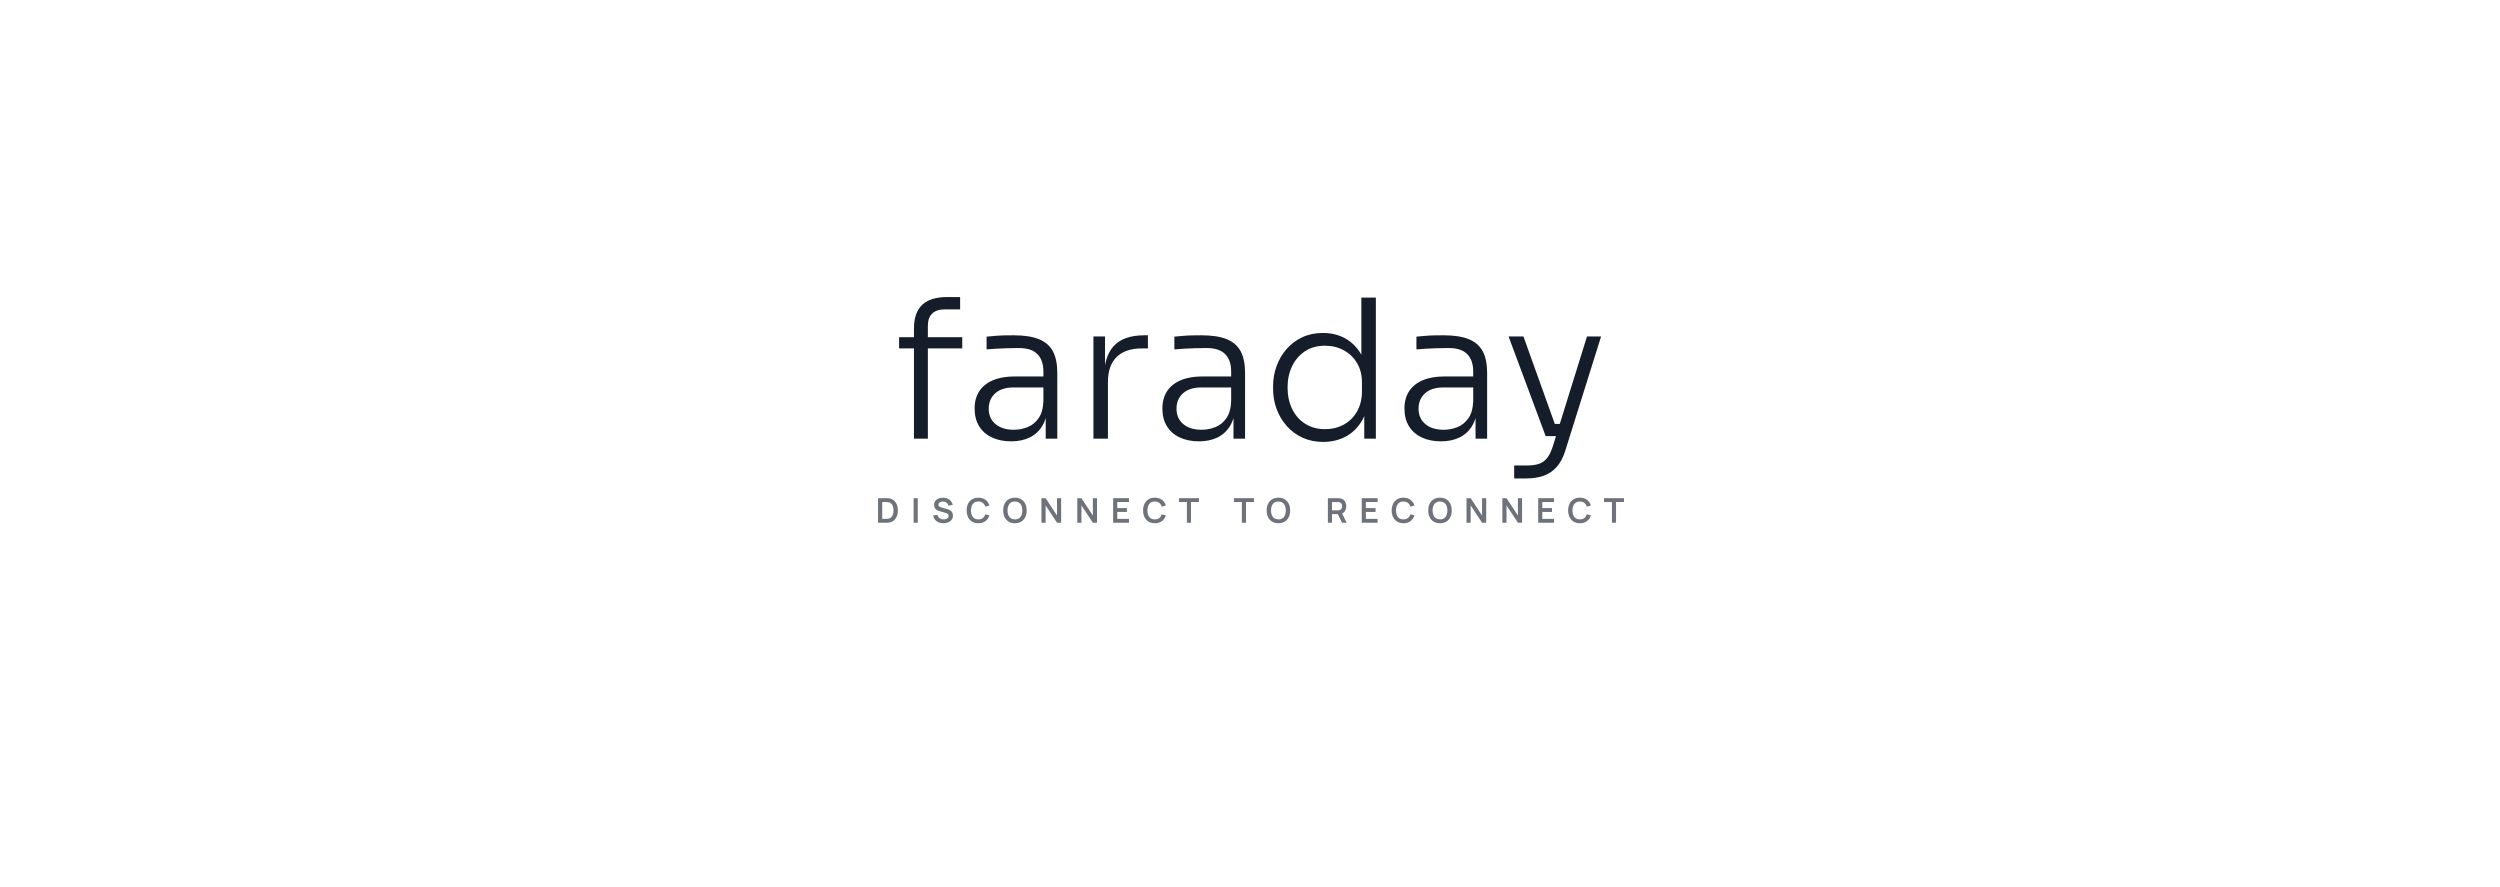
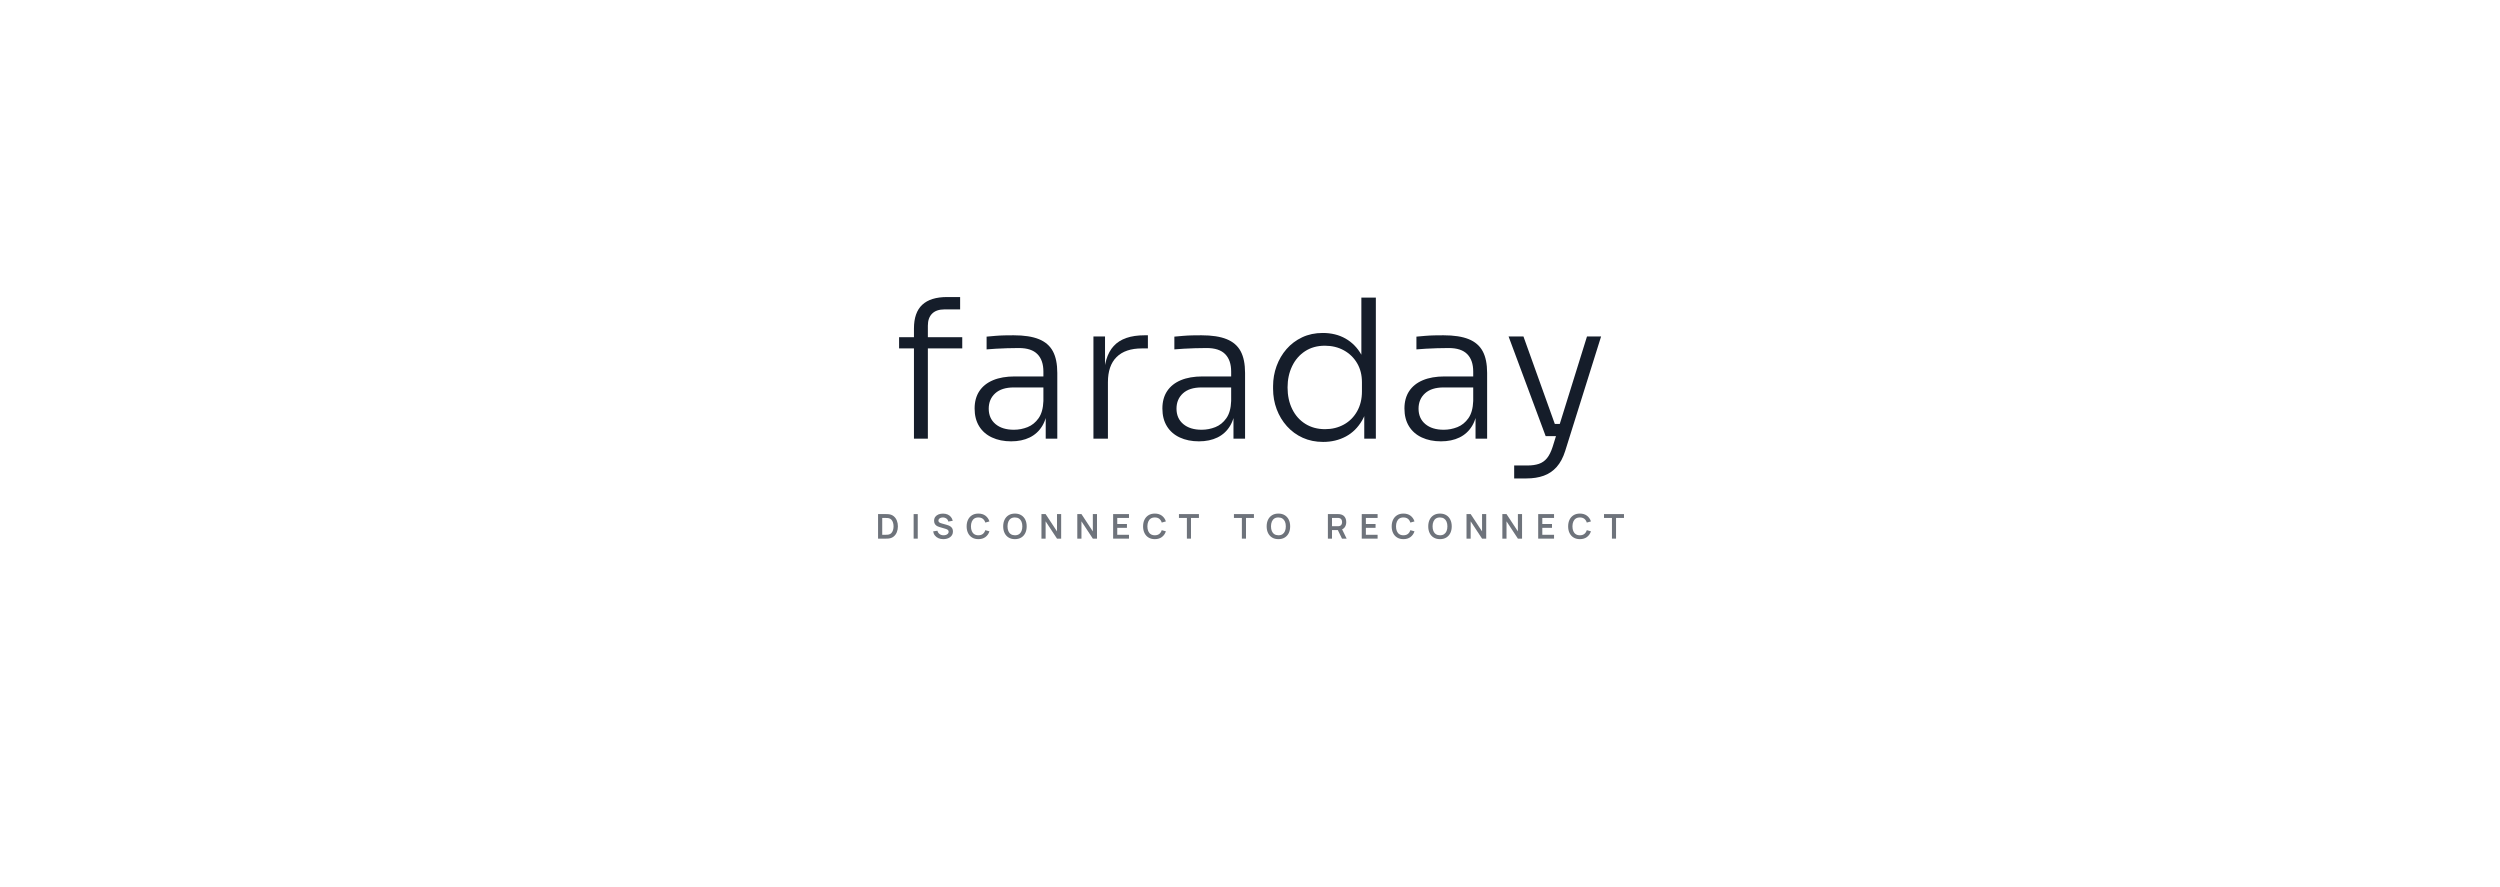
<svg xmlns="http://www.w3.org/2000/svg" width="2200" height="780" viewBox="0 0 2200 780" fill="none">
  <path d="M816.52 386L804.28 386L804.28 289.10Q804.28 274.99 811.60 268.19Q818.90 261.39 833.52 261.39L833.52 261.39L844.91 261.39L844.91 272.27L831.14 272.27Q824.00 272.27 820.26 276.01Q816.52 279.75 816.52 286.55L816.52 286.55L816.52 386ZM846.78 306.61L791.20 306.61L791.20 296.75L846.78 296.75L846.78 306.61Z" fill="#151D2A" opacity="1" />
  <path d="M930.42 386L920.23 386L920.23 358.97L918.19 358.97L918.19 327.01Q918.19 316.98 912.91 311.63Q907.64 306.27 896.60 306.27L896.60 306.27Q891.50 306.27 886.31 306.44Q881.13 306.61 876.45 306.87Q871.77 307.12 868.21 307.46L868.21 307.46L868.21 296.24Q871.95 295.90 875.86 295.56Q879.76 295.22 883.93 295.13Q888.10 295.05 892.00 295.05L892.00 295.05Q905.77 295.05 914.19 298.45Q922.61 301.85 926.51 309.07Q930.42 316.30 930.42 328.20L930.42 328.20L930.42 386ZM889.79 388.38L889.79 388.38Q880.27 388.38 872.97 384.98Q865.65 381.58 861.66 375.12Q857.66 368.66 857.66 359.48L857.66 359.48Q857.66 350.47 861.83 344.18Q866.00 337.89 873.90 334.57Q881.81 331.26 893.02 331.26L893.02 331.26L919.38 331.26L919.38 340.95L892.17 340.95Q881.47 340.95 875.77 346.13Q870.08 351.32 870.08 359.65L870.08 359.65Q870.08 368.15 876.02 373.17Q881.98 378.18 892.17 378.18L892.17 378.18Q898.47 378.18 904.25 375.88Q910.02 373.59 913.93 368.06Q917.85 362.54 918.19 352.85L918.19 352.85L921.92 358.12Q921.25 368.15 917.16 374.87Q913.09 381.58 906.12 384.98Q899.14 388.38 889.79 388.38Z" fill="#151D2A" opacity="1" />
  <path d="M974.97 386L962.22 386L962.22 296.07L972.42 296.07L972.42 333.64L971.39 333.64Q971.39 313.92 980.07 304.49Q988.74 295.05 1007.26 295.05L1007.26 295.05L1010.15 295.05L1010.15 306.61L1004.88 306.61Q990.26 306.61 982.62 314.18Q974.97 321.74 974.97 336.36L974.97 336.36L974.97 386Z" fill="#151D2A" opacity="1" />
  <path d="M1095.66 386L1085.46 386L1085.46 358.97L1083.42 358.97L1083.42 327.01Q1083.42 316.98 1078.15 311.63Q1072.88 306.27 1061.84 306.27L1061.84 306.27Q1056.74 306.27 1051.55 306.44Q1046.37 306.61 1041.69 306.87Q1037.02 307.12 1033.44 307.46L1033.44 307.46L1033.44 296.24Q1037.18 295.90 1041.10 295.56Q1045.01 295.22 1049.17 295.13Q1053.34 295.05 1057.25 295.05L1057.25 295.05Q1071.02 295.05 1079.43 298.45Q1087.85 301.85 1091.76 309.07Q1095.66 316.30 1095.66 328.20L1095.66 328.20L1095.66 386ZM1055.04 388.38L1055.04 388.38Q1045.52 388.38 1038.20 384.98Q1030.89 381.58 1026.90 375.12Q1022.90 368.66 1022.90 359.48L1022.90 359.48Q1022.90 350.47 1027.07 344.18Q1031.24 337.89 1039.14 334.57Q1047.05 331.26 1058.27 331.26L1058.27 331.26L1084.62 331.26L1084.62 340.95L1057.41 340.95Q1046.70 340.95 1041.01 346.13Q1035.32 351.32 1035.32 359.65L1035.32 359.65Q1035.32 368.15 1041.27 373.17Q1047.21 378.18 1057.41 378.18L1057.41 378.18Q1063.70 378.18 1069.49 375.88Q1075.27 373.59 1079.17 368.06Q1083.09 362.54 1083.42 352.85L1083.42 352.85L1087.16 358.12Q1086.49 368.15 1082.40 374.87Q1078.33 381.58 1071.36 384.98Q1064.38 388.38 1055.04 388.38Z" fill="#151D2A" opacity="1" />
  <path d="M1164.35 388.89L1164.35 388.89Q1154.48 388.89 1146.41 385.24Q1138.33 381.58 1132.47 375.04Q1126.61 368.49 1123.46 360.07Q1120.31 351.66 1120.31 342.14L1120.31 342.14L1120.31 339.76Q1120.31 330.58 1123.38 322.16Q1126.43 313.75 1132.13 307.20Q1137.82 300.66 1145.90 296.83Q1153.97 293.01 1164.00 293.01L1164.00 293.01Q1175.39 293.01 1184.06 297.94Q1192.73 302.87 1198.00 312.13Q1203.27 321.40 1203.62 334.83L1203.62 334.83L1198.00 324.29L1198.00 261.90L1210.75 261.90L1210.75 386L1200.55 386L1200.55 346.05L1204.63 346.05Q1204.29 360.16 1198.77 369.76Q1193.24 379.37 1184.32 384.13Q1175.39 388.89 1164.35 388.89ZM1166.04 377.67L1166.04 377.67Q1175.22 377.67 1182.62 373.59Q1190.01 369.51 1194.26 361.94Q1198.51 354.38 1198.51 344.52L1198.51 344.52L1198.51 336.36Q1198.51 326.84 1194.26 319.62Q1190.01 312.39 1182.62 308.31Q1175.22 304.23 1165.88 304.23L1165.88 304.23Q1155.85 304.23 1148.45 309.07Q1141.05 313.92 1137.06 322.25Q1133.06 330.58 1133.06 340.95L1133.06 340.95Q1133.06 351.66 1137.14 359.99Q1141.22 368.32 1148.70 373.00Q1156.18 377.67 1166.04 377.67Z" fill="#151D2A" opacity="1" />
  <path d="M1308.67 386L1298.47 386L1298.47 358.97L1296.43 358.97L1296.43 327.01Q1296.43 316.98 1291.16 311.63Q1285.89 306.27 1274.84 306.27L1274.84 306.27Q1269.74 306.27 1264.56 306.44Q1259.38 306.61 1254.70 306.87Q1250.02 307.12 1246.45 307.46L1246.45 307.46L1246.45 296.24Q1250.19 295.90 1254.10 295.56Q1258.01 295.22 1262.18 295.13Q1266.34 295.05 1270.25 295.05L1270.25 295.05Q1284.02 295.05 1292.44 298.45Q1300.85 301.85 1304.76 309.07Q1308.67 316.30 1308.67 328.20L1308.67 328.20L1308.67 386ZM1268.04 388.38L1268.04 388.38Q1258.52 388.38 1251.21 384.98Q1243.90 381.58 1239.91 375.12Q1235.91 368.66 1235.91 359.48L1235.91 359.48Q1235.91 350.47 1240.08 344.18Q1244.24 337.89 1252.15 334.57Q1260.05 331.26 1271.27 331.26L1271.27 331.26L1297.63 331.26L1297.63 340.95L1270.42 340.95Q1259.71 340.95 1254.02 346.13Q1248.32 351.32 1248.32 359.65L1248.32 359.65Q1248.32 368.15 1254.27 373.17Q1260.22 378.18 1270.42 378.18L1270.42 378.18Q1276.71 378.18 1282.49 375.88Q1288.27 373.59 1292.18 368.06Q1296.09 362.54 1296.43 352.85L1296.43 352.85L1300.17 358.12Q1299.49 368.15 1295.41 374.87Q1291.33 381.58 1284.36 384.98Q1277.39 388.38 1268.04 388.38Z" fill="#151D2A" opacity="1" />
  <path d="M1343.36 421.02L1332.47 421.02L1332.47 409.63L1344.03 409.63Q1349.98 409.63 1354.23 408.19Q1358.48 406.74 1361.38 403.17Q1364.26 399.60 1366.30 393.31L1366.30 393.31L1396.56 296.07L1408.97 296.07L1377.36 396.88Q1374.63 405.55 1369.88 410.90Q1365.12 416.26 1358.48 418.64Q1351.86 421.02 1343.36 421.02L1343.36 421.02ZM1377.87 383.79L1361.71 383.79L1361.71 373.08L1377.87 373.08L1377.87 383.79ZM1372.08 383.79L1360.18 383.79L1327.54 296.07L1340.63 296.07L1372.08 383.79Z" fill="#151D2A" opacity="1" />
-   <path d="M779.57 460L772.69 460L772.69 438.40L779.57 438.40Q779.84 438.40 780.65 438.42Q781.45 438.43 782.20 438.52L782.20 438.52Q784.76 438.85 786.54 440.34Q788.32 441.83 789.23 444.14Q790.15 446.45 790.15 449.20L790.15 449.20Q790.15 451.94 789.23 454.25Q788.32 456.56 786.54 458.06Q784.76 459.55 782.20 459.88L782.20 459.88Q781.46 459.97 780.65 459.99Q779.84 460 779.57 460L779.57 460ZM776.36 441.81L776.36 456.60L779.57 456.60Q780.02 456.60 780.72 456.56Q781.42 456.54 781.96 456.43L781.96 456.43Q783.49 456.14 784.45 455.06Q785.41 453.99 785.87 452.44Q786.32 450.89 786.32 449.20L786.32 449.20Q786.32 447.44 785.86 445.90Q785.39 444.36 784.43 443.31Q783.46 442.25 781.96 441.97L781.96 441.97Q781.42 441.85 780.72 441.83Q780.02 441.81 779.57 441.81L779.57 441.81L776.36 441.81Z" fill="#151D2A" opacity="0.62" />
-   <path d="M807.62 460L804.00 460L804.00 438.40L807.62 438.40L807.62 460Z" fill="#151D2A" opacity="0.62" />
-   <path d="M830.11 460.45L830.11 460.45Q827.74 460.45 825.85 459.63Q823.95 458.80 822.73 457.26Q821.50 455.73 821.17 453.61L821.17 453.61L824.92 453.04Q825.40 454.96 826.90 456.01Q828.39 457.06 830.34 457.06L830.34 457.06Q831.49 457.06 832.51 456.70Q833.53 456.34 834.17 455.65Q834.81 454.96 834.81 453.95L834.81 453.95Q834.81 453.50 834.66 453.12Q834.51 452.74 834.22 452.44Q833.92 452.14 833.47 451.89Q833.01 451.64 832.41 451.46L832.41 451.46L826.83 449.81Q826.11 449.61 825.28 449.25Q824.44 448.90 823.70 448.28Q822.96 447.65 822.49 446.69Q822.01 445.72 822.01 444.30L822.01 444.30Q822.01 442.21 823.07 440.79Q824.13 439.38 825.92 438.67Q827.71 437.96 829.90 437.98L829.90 437.98Q832.12 438.00 833.86 438.74Q835.60 439.48 836.77 440.89Q837.94 442.30 838.42 444.30L838.42 444.30L834.54 444.97Q834.30 443.83 833.62 443.03Q832.93 442.23 831.95 441.81Q830.97 441.38 829.86 441.36L829.86 441.36Q828.78 441.34 827.86 441.68Q826.93 442.01 826.37 442.64Q825.81 443.27 825.81 444.12L825.81 444.12Q825.81 444.91 826.29 445.41Q826.77 445.92 827.48 446.21Q828.19 446.50 828.93 446.69L828.93 446.69L832.80 447.77Q833.59 447.99 834.58 448.35Q835.57 448.70 836.49 449.35Q837.40 450.00 838.00 451.05Q838.59 452.10 838.59 453.71L838.59 453.71Q838.59 455.39 837.89 456.66Q837.19 457.93 836.01 458.77Q834.82 459.61 833.30 460.03Q831.78 460.45 830.11 460.45Z" fill="#151D2A" opacity="0.62" />
-   <path d="M860.98 460.45L860.98 460.45Q857.74 460.45 855.43 459.03Q853.12 457.62 851.88 455.08Q850.64 452.55 850.64 449.20L850.64 449.20Q850.64 445.86 851.88 443.32Q853.12 440.79 855.43 439.37Q857.74 437.95 860.98 437.95L860.98 437.95Q864.71 437.95 867.20 439.82Q869.69 441.69 870.70 444.85L870.70 444.85L867.05 445.86Q866.42 443.74 864.91 442.55Q863.39 441.36 860.98 441.36L860.98 441.36Q858.80 441.36 857.36 442.33Q855.91 443.31 855.18 445.07Q854.45 446.83 854.44 449.20L854.44 449.20Q854.44 451.57 855.17 453.33Q855.89 455.10 857.35 456.07Q858.80 457.05 860.98 457.05L860.98 457.05Q863.39 457.05 864.91 455.85Q866.42 454.64 867.05 452.55L867.05 452.55L870.70 453.55Q869.69 456.71 867.20 458.58Q864.71 460.45 860.98 460.45Z" fill="#151D2A" opacity="0.62" />
-   <path d="M893.13 460.45L893.13 460.45Q889.89 460.45 887.58 459.03Q885.27 457.62 884.04 455.08Q882.80 452.55 882.80 449.20L882.80 449.20Q882.80 445.86 884.04 443.32Q885.27 440.79 887.58 439.37Q889.89 437.95 893.13 437.95L893.13 437.95Q896.37 437.95 898.69 439.37Q901.01 440.79 902.25 443.32Q903.48 445.86 903.48 449.20L903.48 449.20Q903.48 452.55 902.25 455.08Q901.01 457.62 898.69 459.03Q896.37 460.45 893.13 460.45ZM893.13 457.05L893.13 457.05Q895.31 457.06 896.75 456.08Q898.20 455.11 898.93 453.34Q899.66 451.57 899.66 449.20L899.66 449.20Q899.66 446.83 898.93 445.08Q898.20 443.33 896.75 442.36Q895.31 441.38 893.13 441.36L893.13 441.36Q890.96 441.34 889.52 442.31Q888.08 443.29 887.35 445.06Q886.62 446.83 886.62 449.20L886.62 449.20Q886.62 451.57 887.34 453.32Q888.06 455.06 889.51 456.04Q890.96 457.01 893.13 457.05Z" fill="#151D2A" opacity="0.62" />
-   <path d="M920.14 460L916.48 460L916.48 438.40L920.14 438.40L930.16 453.63L930.16 438.40L933.82 438.40L933.82 460L930.16 460L920.14 444.77L920.14 460Z" fill="#151D2A" opacity="0.62" />
-   <path d="M951.68 460L948.02 460L948.02 438.40L951.68 438.40L961.70 453.63L961.70 438.40L965.36 438.40L965.36 460L961.70 460L951.68 444.77L951.68 460Z" fill="#151D2A" opacity="0.62" />
-   <path d="M993.51 460L979.56 460L979.56 438.40L993.51 438.40L993.51 441.79L983.18 441.79L983.18 447.12L991.71 447.12L991.71 450.50L983.18 450.50L983.18 456.61L993.51 456.61L993.51 460Z" fill="#151D2A" opacity="0.62" />
-   <path d="M1016.25 460.45L1016.25 460.45Q1013.01 460.45 1010.70 459.03Q1008.39 457.62 1007.15 455.08Q1005.91 452.55 1005.91 449.20L1005.91 449.20Q1005.91 445.86 1007.15 443.32Q1008.39 440.79 1010.70 439.37Q1013.01 437.95 1016.25 437.95L1016.25 437.95Q1019.98 437.95 1022.47 439.82Q1024.96 441.69 1025.97 444.85L1025.97 444.85L1022.32 445.86Q1021.69 443.74 1020.18 442.55Q1018.66 441.36 1016.25 441.36L1016.25 441.36Q1014.07 441.36 1012.62 442.33Q1011.18 443.31 1010.45 445.07Q1009.72 446.83 1009.71 449.20L1009.71 449.20Q1009.71 451.57 1010.43 453.33Q1011.16 455.10 1012.62 456.07Q1014.07 457.05 1016.25 457.05L1016.25 457.05Q1018.66 457.05 1020.18 455.85Q1021.69 454.64 1022.32 452.55L1022.32 452.55L1025.97 453.55Q1024.96 456.71 1022.47 458.58Q1019.98 460.45 1016.25 460.45Z" fill="#151D2A" opacity="0.62" />
-   <path d="M1048.07 460L1044.46 460L1044.46 441.79L1037.47 441.79L1037.47 438.40L1055.06 438.40L1055.06 441.79L1048.07 441.79L1048.07 460Z" fill="#151D2A" opacity="0.62" />
-   <path d="M1096.47 460L1092.85 460L1092.85 441.79L1085.86 441.79L1085.86 438.40L1103.46 438.40L1103.46 441.79L1096.47 441.79L1096.47 460Z" fill="#151D2A" opacity="0.62" />
-   <path d="M1124.99 460.45L1124.99 460.45Q1121.75 460.45 1119.44 459.03Q1117.13 457.62 1115.89 455.08Q1114.66 452.55 1114.66 449.20L1114.66 449.20Q1114.66 445.86 1115.89 443.32Q1117.13 440.79 1119.44 439.37Q1121.75 437.95 1124.99 437.95L1124.99 437.95Q1128.23 437.95 1130.55 439.37Q1132.87 440.79 1134.11 443.32Q1135.34 445.86 1135.34 449.20L1135.34 449.20Q1135.34 452.55 1134.11 455.08Q1132.87 457.62 1130.55 459.03Q1128.23 460.45 1124.99 460.45ZM1124.99 457.05L1124.99 457.05Q1127.17 457.06 1128.62 456.08Q1130.06 455.11 1130.79 453.34Q1131.52 451.57 1131.52 449.20L1131.52 449.20Q1131.52 446.83 1130.79 445.08Q1130.06 443.33 1128.62 442.36Q1127.17 441.38 1124.99 441.36L1124.99 441.36Q1122.82 441.34 1121.38 442.31Q1119.94 443.29 1119.21 445.06Q1118.48 446.83 1118.48 449.20L1118.48 449.20Q1118.48 451.57 1119.20 453.32Q1119.92 455.06 1121.37 456.04Q1122.82 457.01 1124.99 457.05Z" fill="#151D2A" opacity="0.62" />
-   <path d="M1172.16 460L1168.54 460L1168.54 438.40L1177.47 438.40Q1177.78 438.40 1178.28 438.42Q1178.77 438.44 1179.19 438.52L1179.19 438.52Q1181.07 438.81 1182.29 439.76Q1183.51 440.73 1184.10 442.19Q1184.70 443.65 1184.70 445.44L1184.70 445.44Q1184.70 448.07 1183.36 449.97Q1182.03 451.87 1179.27 452.32L1179.27 452.32L1177.72 452.45L1172.16 452.45L1172.16 460ZM1185.04 460L1180.95 460L1176.69 451.21L1180.36 450.40L1185.04 460ZM1172.16 441.79L1172.16 449.08L1177.32 449.08Q1177.62 449.08 1177.99 449.05Q1178.37 449.02 1178.68 448.93L1178.68 448.93Q1179.58 448.70 1180.10 448.13Q1180.62 447.56 1180.83 446.85Q1181.05 446.13 1181.05 445.44L1181.05 445.44Q1181.05 444.75 1180.83 444.02Q1180.62 443.29 1180.10 442.72Q1179.58 442.15 1178.68 441.93L1178.68 441.93Q1178.37 441.83 1177.99 441.81Q1177.62 441.79 1177.32 441.79L1177.32 441.79L1172.16 441.79Z" fill="#151D2A" opacity="0.62" />
-   <path d="M1212.29 460L1198.34 460L1198.34 438.40L1212.29 438.40L1212.29 441.79L1201.96 441.79L1201.96 447.12L1210.49 447.12L1210.49 450.50L1201.96 450.50L1201.96 456.61L1212.29 456.61L1212.29 460Z" fill="#151D2A" opacity="0.62" />
-   <path d="M1235.03 460.45L1235.03 460.45Q1231.79 460.45 1229.48 459.03Q1227.17 457.62 1225.93 455.08Q1224.69 452.55 1224.69 449.20L1224.69 449.20Q1224.69 445.86 1225.93 443.32Q1227.17 440.79 1229.48 439.37Q1231.79 437.95 1235.03 437.95L1235.03 437.95Q1238.76 437.95 1241.25 439.82Q1243.74 441.69 1244.75 444.85L1244.75 444.85L1241.10 445.86Q1240.47 443.74 1238.96 442.55Q1237.44 441.36 1235.03 441.36L1235.03 441.36Q1232.85 441.36 1231.40 442.33Q1229.96 443.31 1229.23 445.07Q1228.50 446.83 1228.49 449.20L1228.49 449.20Q1228.49 451.57 1229.21 453.33Q1229.94 455.10 1231.40 456.07Q1232.85 457.05 1235.03 457.05L1235.03 457.05Q1237.44 457.05 1238.96 455.85Q1240.47 454.64 1241.10 452.55L1241.10 452.55L1244.75 453.55Q1243.74 456.71 1241.25 458.58Q1238.76 460.45 1235.03 460.45Z" fill="#151D2A" opacity="0.62" />
-   <path d="M1267.18 460.45L1267.18 460.45Q1263.94 460.45 1261.63 459.03Q1259.32 457.62 1258.08 455.08Q1256.85 452.55 1256.85 449.20L1256.85 449.20Q1256.85 445.86 1258.08 443.32Q1259.32 440.79 1261.63 439.37Q1263.94 437.95 1267.18 437.95L1267.18 437.95Q1270.42 437.95 1272.74 439.37Q1275.06 440.79 1276.29 443.32Q1277.53 445.86 1277.53 449.20L1277.53 449.20Q1277.53 452.55 1276.29 455.08Q1275.06 457.62 1272.74 459.03Q1270.42 460.45 1267.18 460.45ZM1267.18 457.05L1267.18 457.05Q1269.36 457.06 1270.80 456.08Q1272.25 455.11 1272.98 453.34Q1273.71 451.57 1273.71 449.20L1273.71 449.20Q1273.71 446.83 1272.98 445.08Q1272.25 443.33 1270.80 442.36Q1269.36 441.38 1267.18 441.36L1267.18 441.36Q1265.01 441.34 1263.57 442.31Q1262.13 443.29 1261.40 445.06Q1260.67 446.83 1260.67 449.20L1260.67 449.20Q1260.67 451.57 1261.39 453.32Q1262.11 455.06 1263.56 456.04Q1265.01 457.01 1267.18 457.05Z" fill="#151D2A" opacity="0.62" />
-   <path d="M1294.19 460L1290.53 460L1290.53 438.40L1294.19 438.40L1304.21 453.63L1304.21 438.40L1307.87 438.40L1307.87 460L1304.21 460L1294.19 444.77L1294.19 460Z" fill="#151D2A" opacity="0.62" />
-   <path d="M1325.73 460L1322.07 460L1322.07 438.40L1325.73 438.40L1335.75 453.63L1335.75 438.40L1339.41 438.40L1339.41 460L1335.75 460L1325.73 444.77L1325.73 460Z" fill="#151D2A" opacity="0.62" />
-   <path d="M1367.56 460L1353.61 460L1353.61 438.40L1367.56 438.40L1367.56 441.79L1357.23 441.79L1357.23 447.12L1365.76 447.12L1365.76 450.50L1357.23 450.50L1357.23 456.61L1367.56 456.61L1367.56 460Z" fill="#151D2A" opacity="0.62" />
-   <path d="M1390.30 460.45L1390.30 460.45Q1387.06 460.45 1384.75 459.03Q1382.44 457.62 1381.20 455.08Q1379.96 452.55 1379.96 449.20L1379.96 449.20Q1379.96 445.86 1381.20 443.32Q1382.44 440.79 1384.75 439.37Q1387.06 437.95 1390.30 437.95L1390.30 437.95Q1394.03 437.95 1396.52 439.82Q1399.01 441.69 1400.02 444.85L1400.02 444.85L1396.37 445.86Q1395.74 443.74 1394.23 442.55Q1392.71 441.36 1390.30 441.36L1390.30 441.36Q1388.12 441.36 1386.67 442.33Q1385.23 443.31 1384.50 445.07Q1383.77 446.83 1383.76 449.20L1383.76 449.20Q1383.76 451.57 1384.48 453.33Q1385.21 455.10 1386.67 456.07Q1388.12 457.05 1390.30 457.05L1390.30 457.05Q1392.71 457.05 1394.23 455.85Q1395.74 454.64 1396.37 452.55L1396.37 452.55L1400.02 453.55Q1399.01 456.71 1396.52 458.58Q1394.03 460.45 1390.30 460.45Z" fill="#151D2A" opacity="0.62" />
-   <path d="M1422.12 460L1418.51 460L1418.51 441.79L1411.52 441.79L1411.52 438.40L1429.11 438.40L1429.11 441.79L1422.12 441.79L1422.12 460Z" fill="#151D2A" opacity="0.62" />
+   <path d="M779.57 474L772.69 474L772.69 452.40L779.57 452.40Q779.84 452.40 780.65 452.42Q781.45 452.43 782.20 452.52L782.20 452.52Q784.76 452.85 786.54 454.34Q788.32 455.83 789.23 458.14Q790.15 460.45 790.15 463.20L790.15 463.20Q790.15 465.94 789.23 468.25Q788.32 470.56 786.54 472.06Q784.76 473.55 782.20 473.88L782.20 473.88Q781.46 473.97 780.65 473.99Q779.84 474 779.57 474L779.57 474ZM776.36 455.81L776.36 470.60L779.57 470.60Q780.02 470.60 780.72 470.56Q781.42 470.54 781.96 470.43L781.96 470.43Q783.49 470.14 784.45 469.06Q785.41 467.99 785.87 466.44Q786.32 464.89 786.32 463.20L786.32 463.20Q786.32 461.44 785.86 459.90Q785.39 458.36 784.43 457.31Q783.46 456.25 781.96 455.97L781.96 455.97Q781.42 455.85 780.72 455.83Q780.02 455.81 779.57 455.81L779.57 455.81L776.36 455.81Z" fill="#151D2A" opacity="0.62" />
+   <path d="M807.62 474L804.00 474L804.00 452.40L807.62 452.40L807.62 474Z" fill="#151D2A" opacity="0.62" />
+   <path d="M830.11 474.45L830.11 474.45Q827.74 474.45 825.85 473.63Q823.95 472.80 822.73 471.26Q821.50 469.73 821.17 467.61L821.17 467.61L824.92 467.04Q825.40 468.96 826.90 470.01Q828.39 471.06 830.34 471.06L830.34 471.06Q831.49 471.06 832.51 470.70Q833.53 470.34 834.17 469.65Q834.81 468.96 834.81 467.95L834.81 467.95Q834.81 467.50 834.66 467.12Q834.51 466.74 834.22 466.44Q833.92 466.14 833.47 465.89Q833.01 465.64 832.41 465.46L832.41 465.46L826.83 463.81Q826.11 463.61 825.28 463.25Q824.44 462.90 823.70 462.28Q822.96 461.65 822.49 460.69Q822.01 459.72 822.01 458.30L822.01 458.30Q822.01 456.21 823.07 454.79Q824.13 453.38 825.92 452.67Q827.71 451.96 829.90 451.98L829.90 451.98Q832.12 452.00 833.86 452.74Q835.60 453.48 836.77 454.89Q837.94 456.30 838.42 458.30L838.42 458.30L834.54 458.97Q834.30 457.83 833.62 457.03Q832.93 456.23 831.95 455.81Q830.97 455.38 829.86 455.36L829.86 455.36Q828.78 455.34 827.86 455.68Q826.93 456.01 826.37 456.64Q825.81 457.27 825.81 458.12L825.81 458.12Q825.81 458.91 826.29 459.41Q826.77 459.92 827.48 460.21Q828.19 460.50 828.93 460.69L828.93 460.69L832.80 461.77Q833.59 461.99 834.58 462.35Q835.57 462.70 836.49 463.35Q837.40 464.00 838.00 465.05Q838.59 466.10 838.59 467.71L838.59 467.71Q838.59 469.39 837.89 470.66Q837.19 471.93 836.01 472.77Q834.82 473.61 833.30 474.03Q831.78 474.45 830.11 474.45Z" fill="#151D2A" opacity="0.62" />
+   <path d="M860.98 474.45L860.98 474.45Q857.74 474.45 855.43 473.03Q853.12 471.62 851.88 469.08Q850.64 466.55 850.64 463.20L850.64 463.20Q850.64 459.86 851.88 457.32Q853.12 454.79 855.43 453.37Q857.74 451.95 860.98 451.95L860.98 451.95Q864.71 451.95 867.20 453.82Q869.69 455.69 870.70 458.85L870.70 458.85L867.05 459.86Q866.42 457.74 864.91 456.55Q863.39 455.36 860.98 455.36L860.98 455.36Q858.80 455.36 857.36 456.33Q855.91 457.31 855.18 459.07Q854.45 460.83 854.44 463.20L854.44 463.20Q854.44 465.57 855.17 467.33Q855.89 469.10 857.35 470.07Q858.80 471.05 860.98 471.05L860.98 471.05Q863.39 471.05 864.91 469.85Q866.42 468.64 867.05 466.55L867.05 466.55L870.70 467.55Q869.69 470.71 867.20 472.58Q864.71 474.45 860.98 474.45Z" fill="#151D2A" opacity="0.62" />
+   <path d="M893.13 474.45L893.13 474.45Q889.89 474.45 887.58 473.03Q885.27 471.62 884.04 469.08Q882.80 466.55 882.80 463.20L882.80 463.20Q882.80 459.86 884.04 457.32Q885.27 454.79 887.58 453.37Q889.89 451.95 893.13 451.95L893.13 451.95Q896.37 451.95 898.69 453.37Q901.01 454.79 902.25 457.32Q903.48 459.86 903.48 463.20L903.48 463.20Q903.48 466.55 902.25 469.08Q901.01 471.62 898.69 473.03Q896.37 474.45 893.13 474.45ZM893.13 471.05L893.13 471.05Q895.31 471.06 896.75 470.08Q898.20 469.11 898.93 467.34Q899.66 465.57 899.66 463.20L899.66 463.20Q899.66 460.83 898.93 459.08Q898.20 457.33 896.75 456.36Q895.31 455.38 893.13 455.36L893.13 455.36Q890.96 455.34 889.52 456.31Q888.08 457.29 887.35 459.06Q886.62 460.83 886.62 463.20L886.62 463.20Q886.62 465.57 887.34 467.32Q888.06 469.06 889.51 470.04Q890.96 471.01 893.13 471.05Z" fill="#151D2A" opacity="0.62" />
+   <path d="M920.14 474L916.48 474L916.48 452.40L920.14 452.40L930.16 467.63L930.16 452.40L933.82 452.40L933.82 474L930.16 474L920.14 458.77L920.14 474Z" fill="#151D2A" opacity="0.62" />
+   <path d="M951.68 474L948.02 474L948.02 452.40L951.68 452.40L961.70 467.63L961.70 452.40L965.36 452.40L965.36 474L961.70 474L951.68 458.77L951.68 474Z" fill="#151D2A" opacity="0.62" />
+   <path d="M993.51 474L979.56 474L979.56 452.40L993.51 452.40L993.51 455.79L983.18 455.79L983.18 461.12L991.71 461.12L991.71 464.50L983.18 464.50L983.18 470.61L993.51 470.61L993.51 474Z" fill="#151D2A" opacity="0.62" />
+   <path d="M1016.25 474.45L1016.25 474.45Q1013.01 474.45 1010.70 473.03Q1008.39 471.62 1007.15 469.08Q1005.91 466.55 1005.91 463.20L1005.91 463.20Q1005.91 459.86 1007.15 457.32Q1008.39 454.79 1010.70 453.37Q1013.01 451.95 1016.25 451.95L1016.25 451.95Q1019.98 451.95 1022.47 453.82Q1024.96 455.69 1025.97 458.85L1025.97 458.85L1022.32 459.86Q1021.69 457.74 1020.18 456.55Q1018.66 455.36 1016.25 455.36L1016.25 455.36Q1014.07 455.36 1012.62 456.33Q1011.18 457.31 1010.45 459.07Q1009.72 460.83 1009.71 463.20L1009.71 463.20Q1009.71 465.57 1010.43 467.33Q1011.16 469.10 1012.62 470.07Q1014.07 471.05 1016.25 471.05L1016.25 471.05Q1018.66 471.05 1020.18 469.85Q1021.69 468.64 1022.32 466.55L1022.32 466.55L1025.97 467.55Q1024.96 470.71 1022.47 472.58Q1019.98 474.45 1016.25 474.45Z" fill="#151D2A" opacity="0.62" />
+   <path d="M1048.07 474L1044.46 474L1044.46 455.79L1037.47 455.79L1037.47 452.40L1055.06 452.40L1055.06 455.79L1048.07 455.79L1048.07 474Z" fill="#151D2A" opacity="0.62" />
+   <path d="M1096.47 474L1092.85 474L1092.85 455.79L1085.86 455.79L1085.86 452.40L1103.46 452.40L1103.46 455.79L1096.47 455.79L1096.47 474Z" fill="#151D2A" opacity="0.62" />
+   <path d="M1124.99 474.45L1124.99 474.45Q1121.75 474.45 1119.44 473.03Q1117.13 471.62 1115.89 469.08Q1114.66 466.55 1114.66 463.20L1114.66 463.20Q1114.66 459.86 1115.89 457.32Q1117.13 454.79 1119.44 453.37Q1121.75 451.95 1124.99 451.95L1124.99 451.95Q1128.23 451.95 1130.55 453.37Q1132.87 454.79 1134.11 457.32Q1135.34 459.86 1135.34 463.20L1135.34 463.20Q1135.34 466.55 1134.11 469.08Q1132.87 471.62 1130.55 473.03Q1128.23 474.45 1124.99 474.45ZM1124.99 471.05L1124.99 471.05Q1127.17 471.06 1128.62 470.08Q1130.06 469.11 1130.79 467.34Q1131.52 465.57 1131.52 463.20L1131.52 463.20Q1131.52 460.83 1130.79 459.08Q1130.06 457.33 1128.62 456.36Q1127.17 455.38 1124.99 455.36L1124.99 455.36Q1122.82 455.34 1121.38 456.31Q1119.94 457.29 1119.21 459.06Q1118.48 460.83 1118.48 463.20L1118.48 463.20Q1118.48 465.57 1119.20 467.32Q1119.92 469.06 1121.37 470.04Q1122.82 471.01 1124.99 471.05Z" fill="#151D2A" opacity="0.62" />
+   <path d="M1172.16 474L1168.54 474L1168.54 452.40L1177.47 452.40Q1177.78 452.40 1178.28 452.42Q1178.77 452.44 1179.19 452.52L1179.19 452.52Q1181.07 452.81 1182.29 453.76Q1183.51 454.73 1184.10 456.19Q1184.70 457.65 1184.70 459.44L1184.70 459.44Q1184.70 462.07 1183.36 463.97Q1182.03 465.87 1179.27 466.32L1179.27 466.32L1177.72 466.45L1172.16 466.45L1172.16 474ZM1185.04 474L1180.95 474L1176.69 465.21L1180.36 464.40L1185.04 474ZM1172.16 455.79L1172.16 463.08L1177.32 463.08Q1177.62 463.08 1177.99 463.05Q1178.37 463.02 1178.68 462.93L1178.68 462.93Q1179.58 462.70 1180.10 462.13Q1180.62 461.56 1180.83 460.85Q1181.05 460.13 1181.05 459.44L1181.05 459.44Q1181.05 458.75 1180.83 458.02Q1180.62 457.29 1180.10 456.72Q1179.58 456.15 1178.68 455.93L1178.68 455.93Q1178.37 455.83 1177.99 455.81Q1177.62 455.79 1177.32 455.79L1177.32 455.79L1172.16 455.79Z" fill="#151D2A" opacity="0.62" />
+   <path d="M1212.29 474L1198.34 474L1198.34 452.40L1212.29 452.40L1212.29 455.79L1201.96 455.79L1201.96 461.12L1210.49 461.12L1210.49 464.50L1201.96 464.50L1201.96 470.61L1212.29 470.61L1212.29 474Z" fill="#151D2A" opacity="0.62" />
+   <path d="M1235.03 474.45L1235.03 474.45Q1231.79 474.45 1229.48 473.03Q1227.17 471.62 1225.93 469.08Q1224.69 466.55 1224.69 463.20L1224.69 463.20Q1224.69 459.86 1225.93 457.32Q1227.17 454.79 1229.48 453.37Q1231.79 451.95 1235.03 451.95L1235.03 451.95Q1238.76 451.95 1241.25 453.82Q1243.74 455.69 1244.75 458.85L1244.75 458.85L1241.10 459.86Q1240.47 457.74 1238.96 456.55Q1237.44 455.36 1235.03 455.36L1235.03 455.36Q1232.85 455.36 1231.40 456.33Q1229.96 457.31 1229.23 459.07Q1228.50 460.83 1228.49 463.20L1228.49 463.20Q1228.49 465.57 1229.21 467.33Q1229.94 469.10 1231.40 470.07Q1232.85 471.05 1235.03 471.05L1235.03 471.05Q1237.44 471.05 1238.96 469.85Q1240.47 468.64 1241.10 466.55L1241.10 466.55L1244.75 467.55Q1243.74 470.71 1241.25 472.58Q1238.76 474.45 1235.03 474.45Z" fill="#151D2A" opacity="0.62" />
+   <path d="M1267.18 474.45L1267.18 474.45Q1263.94 474.45 1261.63 473.03Q1259.32 471.62 1258.08 469.08Q1256.85 466.55 1256.85 463.20L1256.85 463.20Q1256.85 459.86 1258.08 457.32Q1259.32 454.79 1261.63 453.37Q1263.94 451.95 1267.18 451.95L1267.18 451.95Q1270.42 451.95 1272.74 453.37Q1275.06 454.79 1276.29 457.32Q1277.53 459.86 1277.53 463.20L1277.53 463.20Q1277.53 466.55 1276.29 469.08Q1275.06 471.62 1272.74 473.03Q1270.42 474.45 1267.18 474.45ZM1267.18 471.05L1267.18 471.05Q1269.36 471.06 1270.80 470.08Q1272.25 469.11 1272.98 467.34Q1273.71 465.57 1273.71 463.20L1273.71 463.20Q1273.71 460.83 1272.98 459.08Q1272.25 457.33 1270.80 456.36Q1269.36 455.38 1267.18 455.36L1267.18 455.36Q1265.01 455.34 1263.57 456.31Q1262.13 457.29 1261.40 459.06Q1260.67 460.83 1260.67 463.20L1260.67 463.20Q1260.67 465.57 1261.39 467.32Q1262.11 469.06 1263.56 470.04Q1265.01 471.01 1267.18 471.05Z" fill="#151D2A" opacity="0.62" />
+   <path d="M1294.19 474L1290.53 474L1290.53 452.40L1294.19 452.40L1304.21 467.63L1304.21 452.40L1307.87 452.40L1307.87 474L1304.21 474L1294.19 458.77L1294.19 474Z" fill="#151D2A" opacity="0.62" />
+   <path d="M1325.73 474L1322.07 474L1322.07 452.40L1325.73 452.40L1335.75 467.63L1335.75 452.40L1339.41 452.40L1339.41 474L1335.75 474L1325.73 458.77L1325.73 474Z" fill="#151D2A" opacity="0.62" />
+   <path d="M1367.56 474L1353.61 474L1353.61 452.40L1367.56 452.40L1367.56 455.79L1357.23 455.79L1357.23 461.12L1365.76 461.12L1365.76 464.50L1357.23 464.50L1357.23 470.61L1367.56 470.61L1367.56 474Z" fill="#151D2A" opacity="0.62" />
+   <path d="M1390.30 474.45L1390.30 474.45Q1387.06 474.45 1384.75 473.03Q1382.44 471.62 1381.20 469.08Q1379.96 466.55 1379.96 463.20L1379.96 463.20Q1379.96 459.86 1381.20 457.32Q1382.44 454.79 1384.75 453.37Q1387.06 451.95 1390.30 451.95L1390.30 451.95Q1394.03 451.95 1396.52 453.82Q1399.01 455.69 1400.02 458.85L1400.02 458.85L1396.37 459.86Q1395.74 457.74 1394.23 456.55Q1392.71 455.36 1390.30 455.36L1390.30 455.36Q1388.12 455.36 1386.67 456.33Q1385.23 457.31 1384.50 459.07Q1383.77 460.83 1383.76 463.20L1383.76 463.20Q1383.76 465.57 1384.48 467.33Q1385.21 469.10 1386.67 470.07Q1388.12 471.05 1390.30 471.05L1390.30 471.05Q1392.71 471.05 1394.23 469.85Q1395.74 468.64 1396.37 466.55L1396.37 466.55L1400.02 467.55Q1399.01 470.71 1396.52 472.58Q1394.03 474.45 1390.30 474.45Z" fill="#151D2A" opacity="0.62" />
+   <path d="M1422.12 474L1418.51 474L1418.51 455.79L1411.52 455.79L1411.52 452.40L1429.11 452.40L1429.11 455.79L1422.12 455.79L1422.12 474Z" fill="#151D2A" opacity="0.62" />
</svg>
